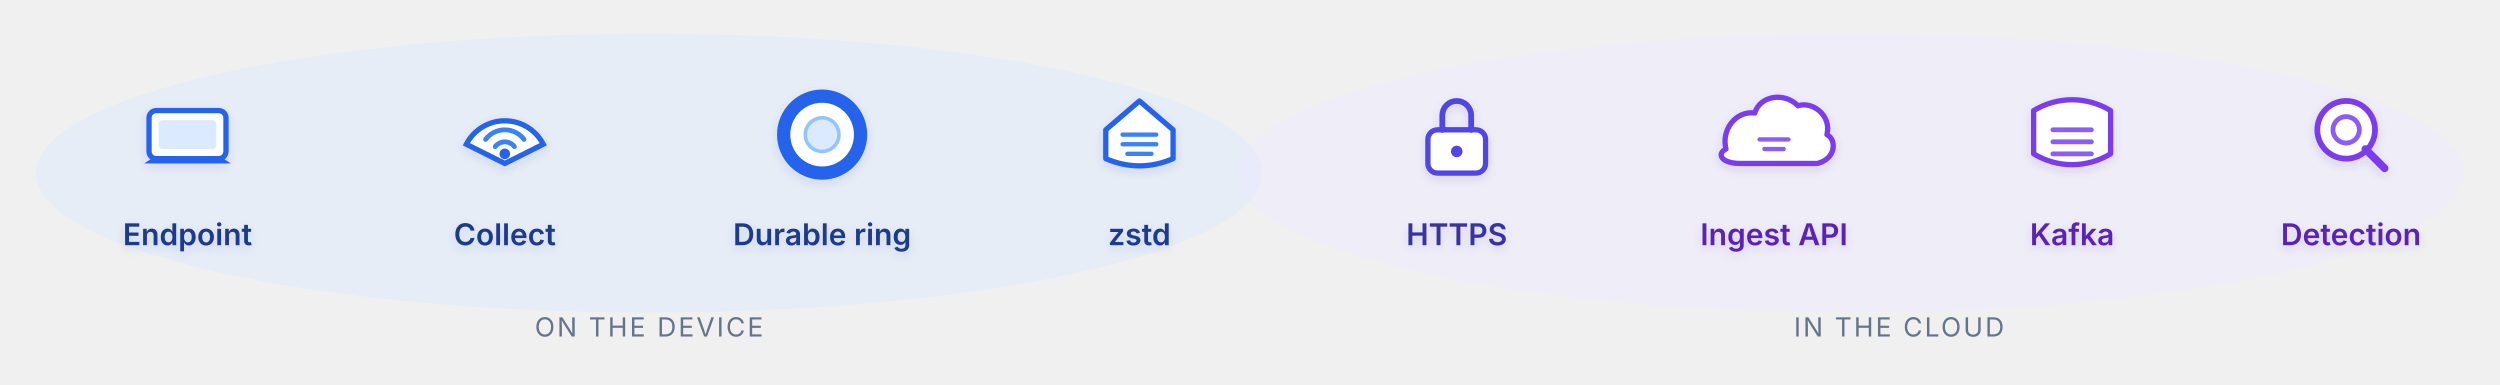
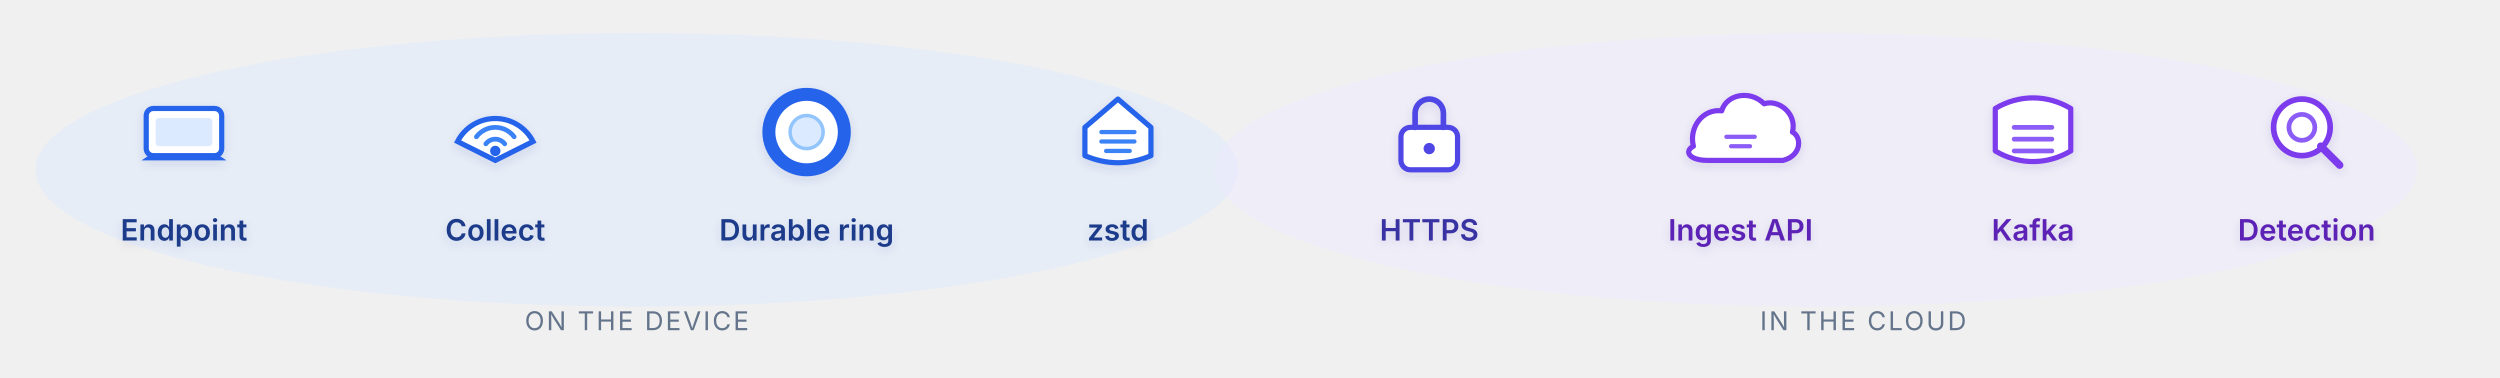
- <svg xmlns="http://www.w3.org/2000/svg" viewBox="0 0 1040 160" role="img" aria-labelledby="title desc">
+ <svg xmlns="http://www.w3.org/2000/svg" viewBox="0 0 1060 160" role="img" aria-labelledby="title desc">
  <defs>
    <linearGradient id="flow" x1="0%" y1="0%" x2="100%" y2="0%">
      <stop offset="0%" stop-color="#3B82F6" />
      <stop offset="50%" stop-color="#6366F1" />
      <stop offset="100%" stop-color="#8B5CF6" />
    </linearGradient>
    <filter id="soft" x="-40%" y="-40%" width="180%" height="180%">
      <feDropShadow dx="0" dy="1.5" stdDeviation="2" flood-color="#312E81" flood-opacity="0.12" />
    </filter>
  </defs>
  <ellipse cx="270" cy="72" rx="255" ry="58" fill="#DBEAFE" opacity="0.5" />
  <ellipse cx="770" cy="72" rx="255" ry="58" fill="#EDE9FE" opacity="0.5" />
  <path d="M78 56 H962" stroke="url(#flow)" stroke-width="3" stroke-linecap="round" opacity="0.4" />
  <g transform="translate(78,56)" filter="url(#soft)">
    <rect x="-16" y="-10" width="32" height="20" rx="3" fill="#FFFFFF" stroke="#2563EB" stroke-width="2.2" />
    <rect x="-12" y="-6" width="24" height="12" rx="1.5" fill="#DBEAFE" />
    <path d="M-18 12 h36 l-3 -2 h-30 z" fill="#2563EB" />
    <text y="46" text-anchor="middle" font-family="ui-sans-serif, system-ui, -apple-system, Segoe UI, sans-serif" font-size="12.5" font-weight="600" fill="#1E3A8A">Endpoint</text>
  </g>
  <g transform="translate(210,56)" filter="url(#soft)">
    <path d="M0 12 L-16 4 A18 18 0 0 1 16 4 Z" fill="#FFFFFF" stroke="#2563EB" stroke-width="2.2" />
    <path d="M-8 2 A10 10 0 0 1 8 2" fill="none" stroke="#3B82F6" stroke-width="2" stroke-linecap="round" />
    <path d="M-4 5 A5 5 0 0 1 4 5" fill="none" stroke="#3B82F6" stroke-width="2" stroke-linecap="round" />
    <circle cx="0" cy="8" r="2.2" fill="#2563EB" />
    <text y="46" text-anchor="middle" font-family="ui-sans-serif, system-ui, -apple-system, Segoe UI, sans-serif" font-size="12.5" font-weight="600" fill="#1E3A8A">Collect</text>
  </g>
  <g transform="translate(342,56)" filter="url(#soft)">
    <circle r="16" fill="#FFFFFF" stroke="#2563EB" stroke-width="5.5" />
    <circle r="7" fill="#DBEAFE" />
    <circle r="7" fill="none" stroke="#93C5FD" stroke-width="1.5" />
    <text y="46" text-anchor="middle" font-family="ui-sans-serif, system-ui, -apple-system, Segoe UI, sans-serif" font-size="12.5" font-weight="600" fill="#1E3A8A">Durable ring</text>
  </g>
  <g transform="translate(474,56)" filter="url(#soft)">
    <path d="M-14 -2 L0 -14 L14 -2 L14 10 Q0 16 -14 10 Z" fill="#FFFFFF" stroke="#2563EB" stroke-width="2.2" stroke-linejoin="round" />
    <path d="M-7 0 h14 M-7 4 h14 M-5 8 h10" stroke="#3B82F6" stroke-width="1.8" stroke-linecap="round" />
    <text y="46" text-anchor="middle" font-family="ui-sans-serif, system-ui, -apple-system, Segoe UI, sans-serif" font-size="12.5" font-weight="600" fill="#1E3A8A">zstd</text>
  </g>
  <g transform="translate(606,56)" filter="url(#soft)">
    <rect x="-12" y="-2" width="24" height="18" rx="4" fill="#FFFFFF" stroke="#4F46E5" stroke-width="2.2" />
    <path d="M-6 -2 v-6 a6 6 0 0 1 12 0 v6" fill="none" stroke="#4F46E5" stroke-width="2.4" stroke-linecap="round" />
    <circle cx="0" cy="7" r="2.4" fill="#4F46E5" />
    <text y="46" text-anchor="middle" font-family="ui-sans-serif, system-ui, -apple-system, Segoe UI, sans-serif" font-size="12.5" font-weight="600" fill="#3730A3">HTTPS</text>
  </g>
  <g transform="translate(738,56)" filter="url(#soft)">
    <path d="M-20 6              C-22 -2 -16 -10 -8 -9              C-6 -16 4 -18 10 -12              C16 -14 24 -8 22 0              C26 2 26 10 18 12              L-14 12              C-22 12 -24 8 -20 6 Z" fill="#FFFFFF" stroke="#7C3AED" stroke-width="2.2" stroke-linejoin="round" />
    <path d="M-6 2 h12 M-4 6 h8" stroke="#8B5CF6" stroke-width="1.8" stroke-linecap="round" />
    <text y="46" text-anchor="middle" font-family="ui-sans-serif, system-ui, -apple-system, Segoe UI, sans-serif" font-size="12.5" font-weight="600" fill="#5B21B6">Ingest API</text>
  </g>
  <g transform="translate(862,56)" filter="url(#soft)">
    <path d="M-16 -10              C-6 -16 6 -16 16 -10              L16 8              C6 14 -6 14 -16 8 Z" fill="#FFFFFF" stroke="#7C3AED" stroke-width="2.2" stroke-linejoin="round" />
    <path d="M-8 -2 h16 M-8 3 h16 M-8 8 h16" stroke="#8B5CF6" stroke-width="2" stroke-linecap="round" />
    <text y="46" text-anchor="middle" font-family="ui-sans-serif, system-ui, -apple-system, Segoe UI, sans-serif" font-size="12.5" font-weight="600" fill="#5B21B6">Kafka</text>
  </g>
  <g transform="translate(978,56)" filter="url(#soft)">
    <circle cx="-2" cy="-2" r="12" fill="#FFFFFF" stroke="#7C3AED" stroke-width="2.4" />
    <circle cx="-2" cy="-2" r="5.5" fill="none" stroke="#8B5CF6" stroke-width="2" />
    <path d="M6 6 L14 14" stroke="#7C3AED" stroke-width="3.2" stroke-linecap="round" />
    <text y="46" text-anchor="middle" font-family="ui-sans-serif, system-ui, -apple-system, Segoe UI, sans-serif" font-size="12.5" font-weight="600" fill="#5B21B6">Detection</text>
  </g>
  <text x="270" y="140" text-anchor="middle" font-family="ui-sans-serif, system-ui, -apple-system, Segoe UI, sans-serif" font-size="11" fill="#64748B" letter-spacing="0.08em">ON THE DEVICE</text>
  <text x="790" y="140" text-anchor="middle" font-family="ui-sans-serif, system-ui, -apple-system, Segoe UI, sans-serif" font-size="11" fill="#64748B" letter-spacing="0.08em">IN THE CLOUD</text>
</svg>
